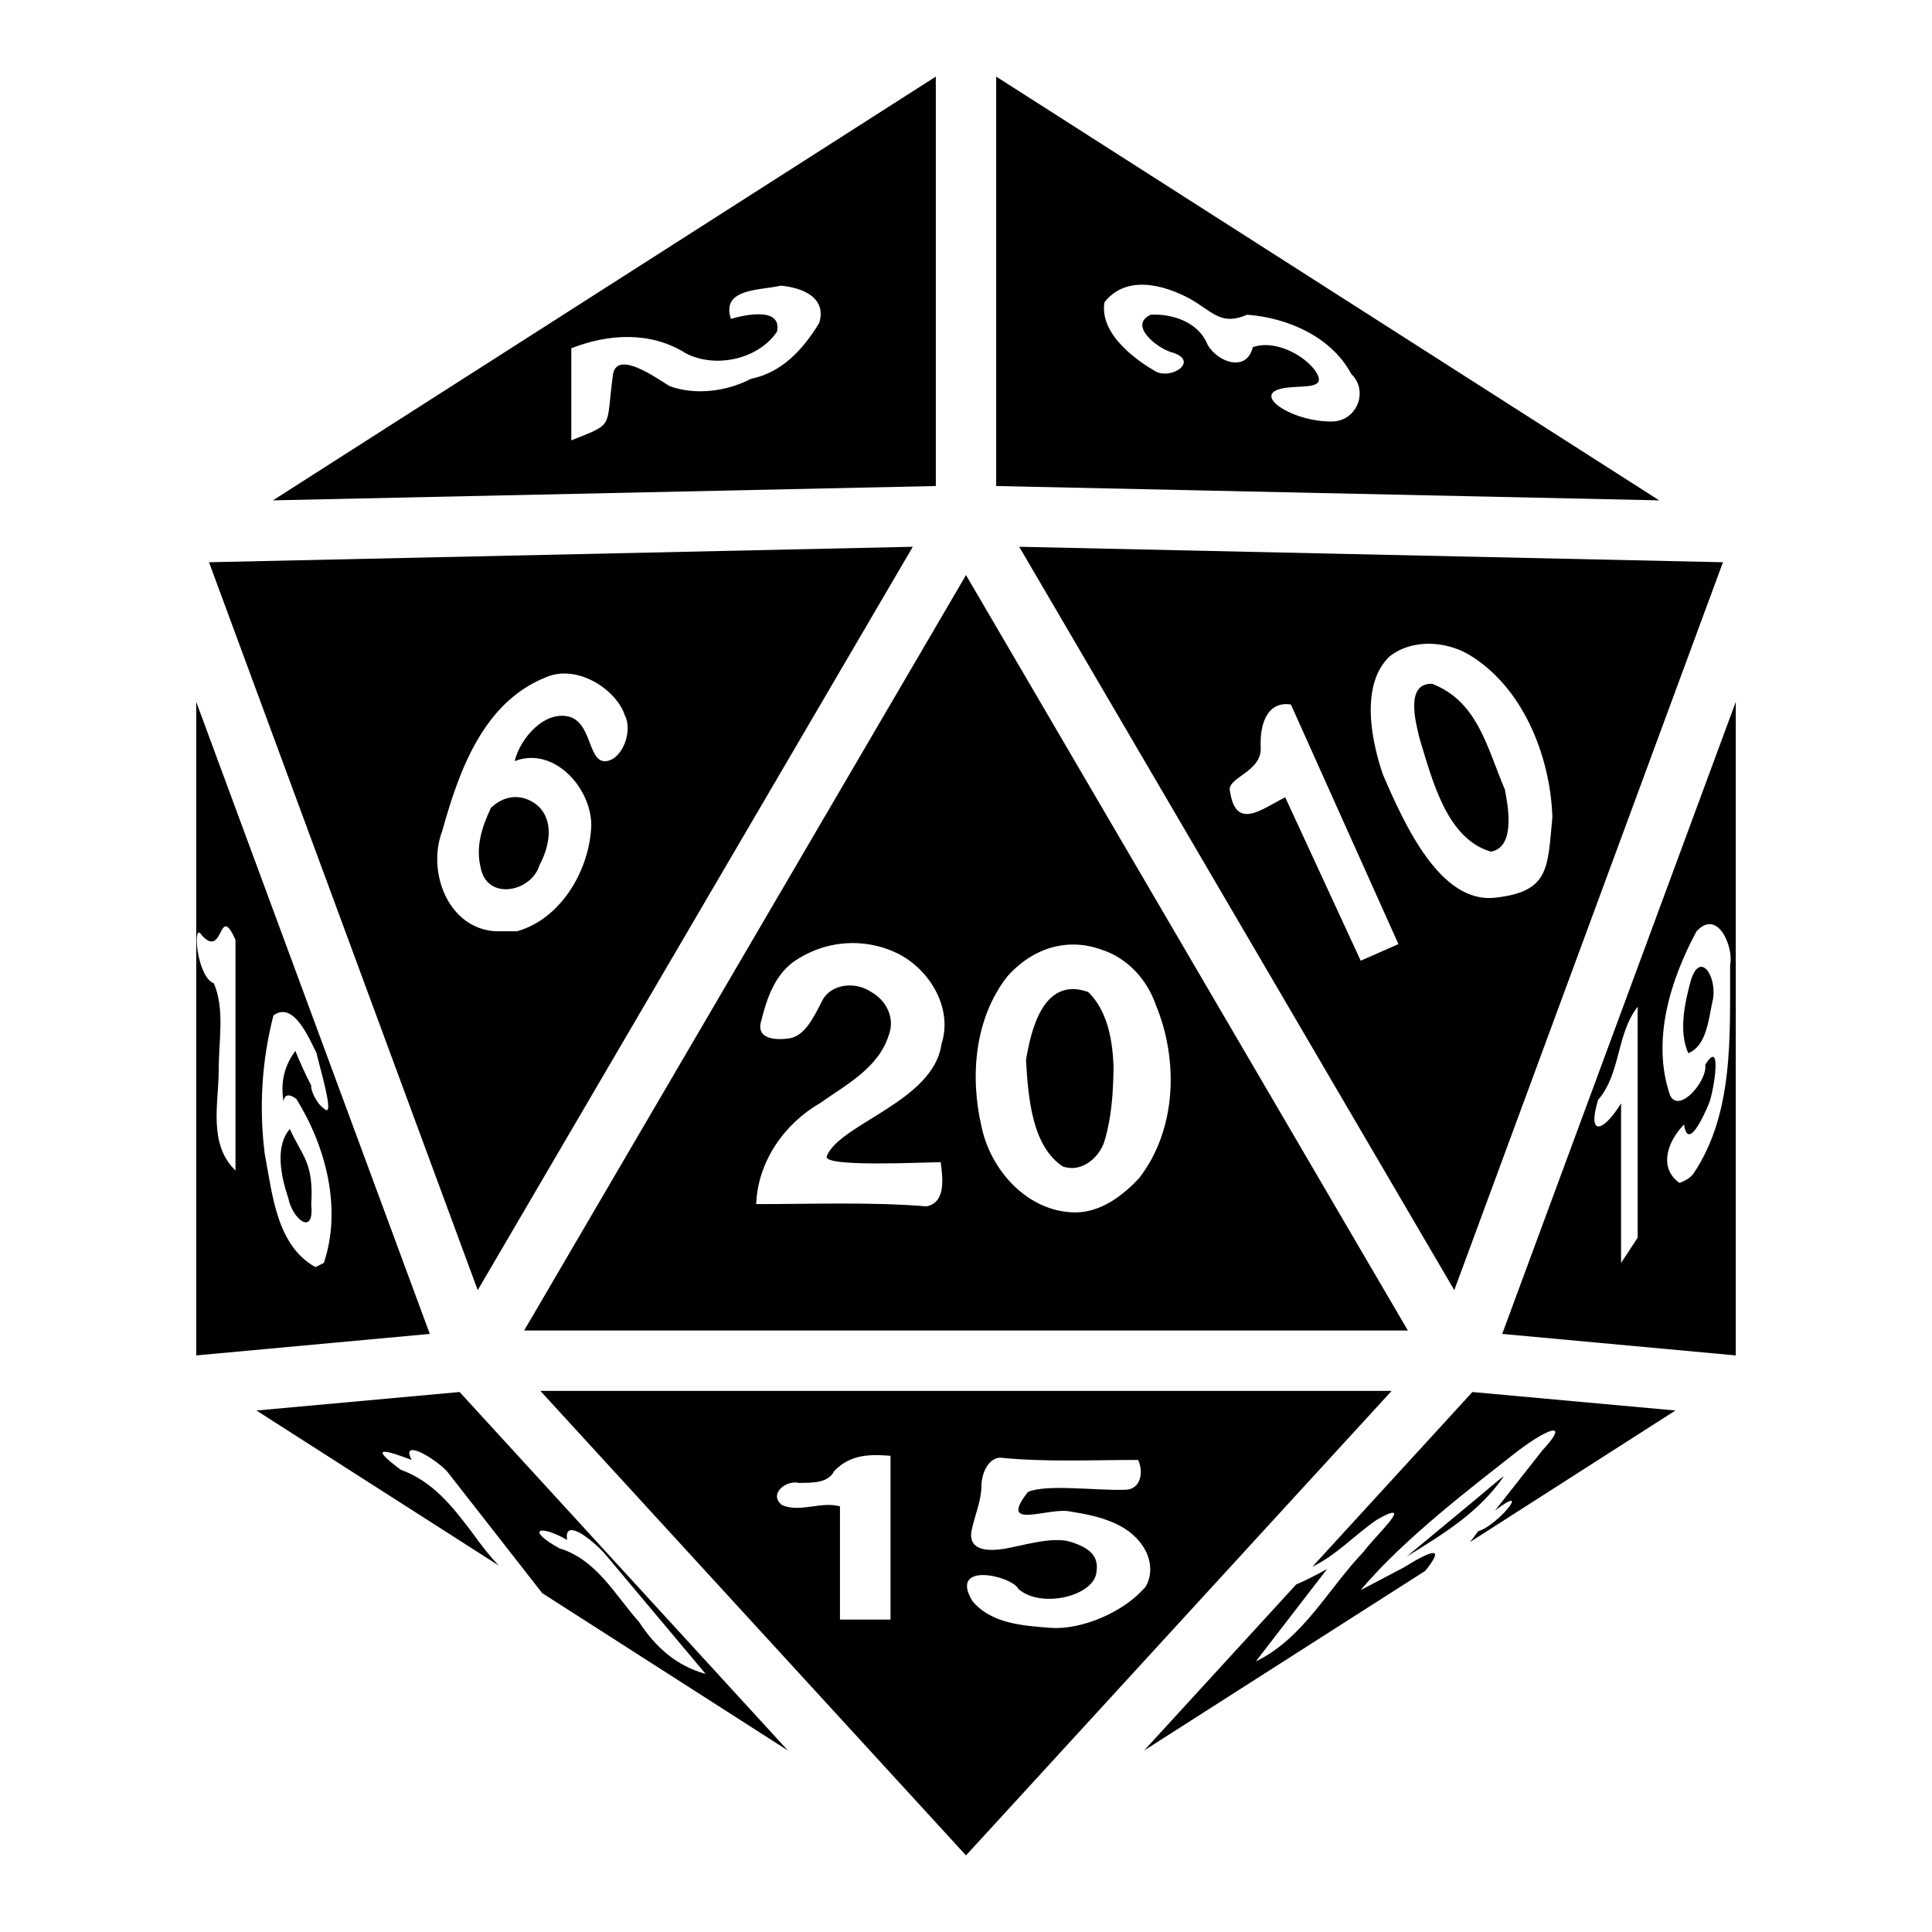
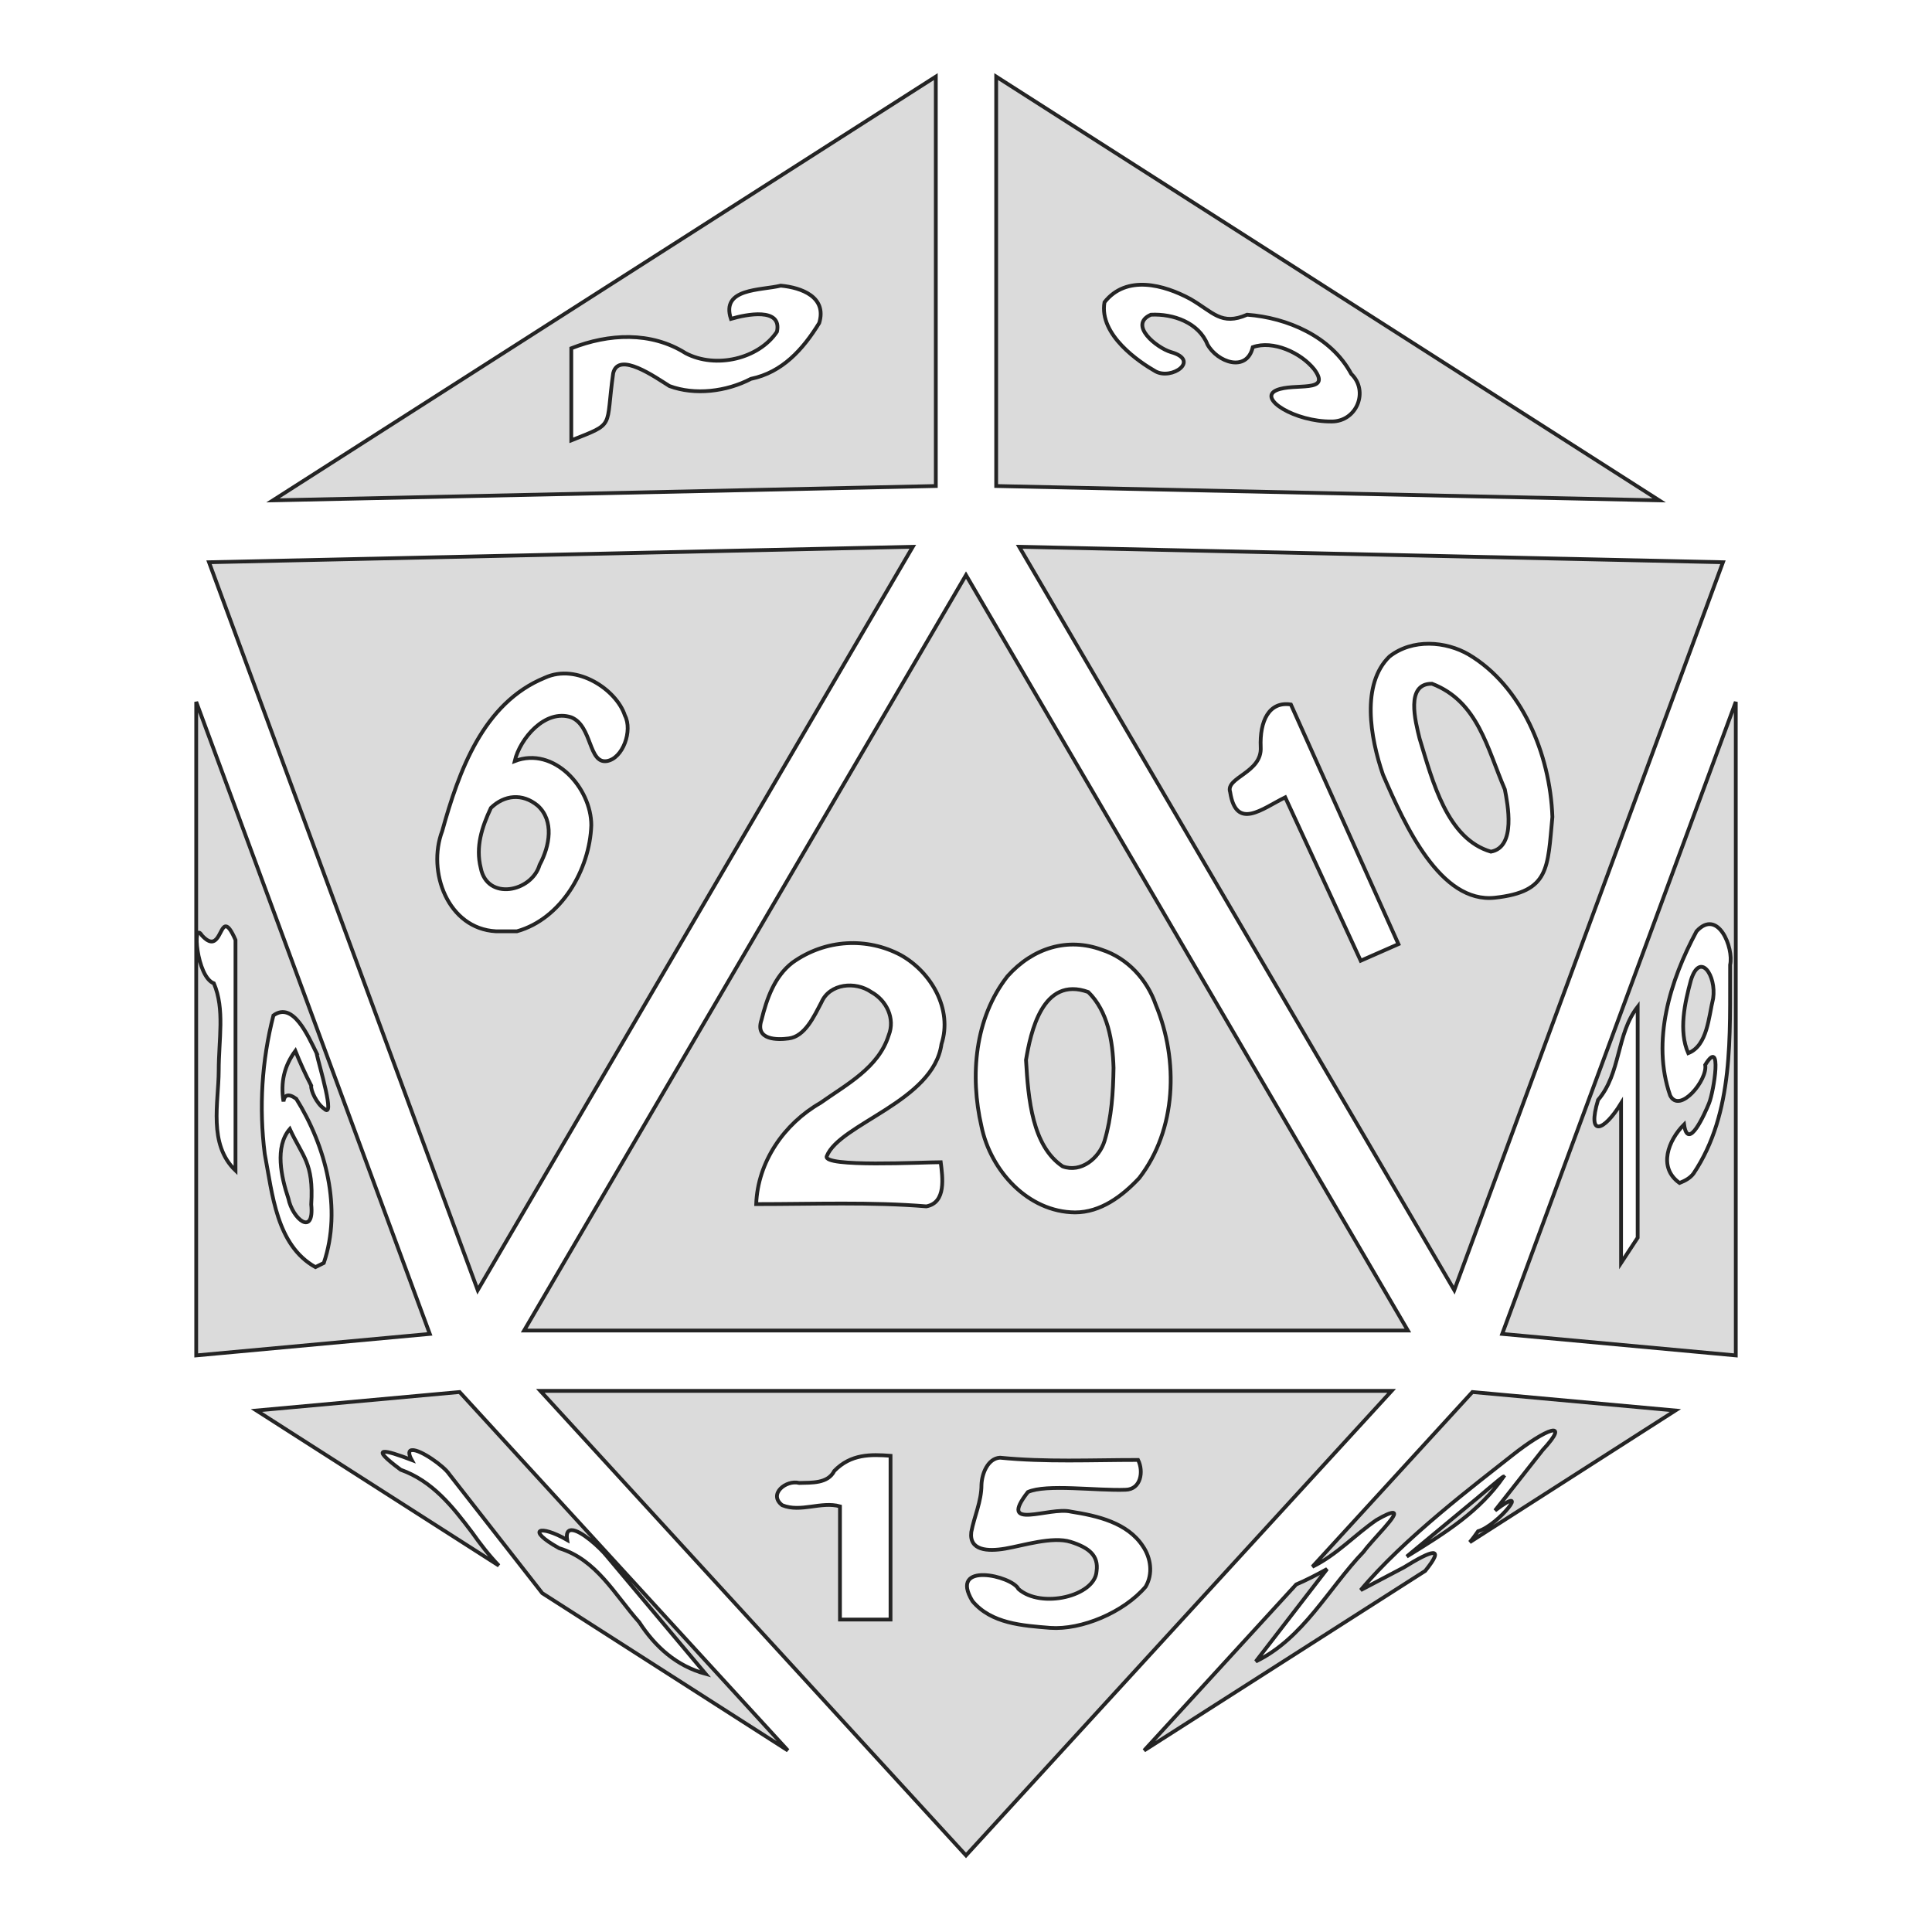
<svg xmlns="http://www.w3.org/2000/svg" width="15px" height="15px" viewBox="0 0 512 512">
-   <path fill="#000000" d="M248 20.3L72.33 132.6 248 128.8zm16 0v108.5l175.7 3.8zm51.4 58.9c6.1 3.5 8.2 7.2 15.1 4.2 10.7.8 22.3 5.8 27.6 15.7 4.7 4.5 1.5 12.6-5.2 12.6-9.7.1-19.7-6.1-14.6-8.3 4.7-2 14.7.9 10-5.5-3.6-4.5-11-7.8-16.3-5.9-1.6 6.8-9.4 4-12-.7-2.3-5.8-9.1-8.2-15-7.9-6.1 2.7 1.6 8.8 5.3 9.9 7.9 2.2.2 7.5-4.1 5.1-4.2-2.4-15-9.6-13.5-18.3 5.8-7.39 15.8-4.62 22.7-.9zm-108.5-3.5c5.5.5 12.3 3 10.2 9.9-4.3 7-9.8 13.1-18.1 14.8-6.5 3.4-14.9 4.4-21.6 1.9-3.7-2.3-13.5-9.3-14.9-3.4-2.1 14.8.7 13.1-11.1 17.8V92.3c9.9-3.9 21.1-4.5 30.3 1.3 8 4.2 19.4 1.5 24.2-5.7 1.4-6.5-8.1-4.6-12.2-3.4-2.7-8.2 7.9-7.5 13.2-8.8zm35 69.2L55.39 149l71.21 192.9zm28.2 0l115.3 197L456.6 149zm-14.1 7.5L138.9 352.6h234.2zm133.3 21.1c13.9 8.3 21.5 26.2 22.1 43-1.3 13.6-.7 19.8-15.2 21.4-14.5 1.6-23.9-19.2-29.7-32.6-3.4-9.9-5.8-24 1.7-31.3 6.1-4.8 15-4.1 21.1-.5zm-223.7 16.1c2.1 4-.5 11.4-4.8 12.1-4.9.7-3.8-9.3-9.4-11.6-6.9-2.3-13.6 5.6-15 11.6 10.4-4 20.3 7.1 20.3 17-.4 11.7-7.9 24.8-19.7 28.1h-5.6c-12.7-.7-18.3-15.8-14.2-26.6 4.4-15.8 10.8-33.9 27.2-40.6 8.5-3.9 19 3.2 21.2 10zm213.9-8.4c-7.1-.1-4.4 10-3.3 14.5 3.5 11.5 7.3 26.6 18.9 30 6.8-1.2 4.4-12.8 3.7-16.5-4.7-10.9-7.1-23.3-19.3-28zM52 186v173.2l61.9-5.7zm408 0l-61.9 167.5 61.9 5.7zm-117.9.7l28.5 63.5-10 4.4-20-43.3c-6.1 3-13 8.9-14.6-1.4-1.3-3.9 8.5-5.1 8.1-11.9-.3-6.9 2.2-12.2 8-11.3zm-212 27.4c-2.4 5.1-4.1 10.3-2.7 15.9 1.7 8.8 13.5 6.4 15.6-.8 2.7-5 3.9-11.7-.5-15.7-4.1-3.4-8.9-2.8-12.4.6zm328.4 41.6c-.1 18.6 1.1 39.2-9.7 55.3-.9 1.2-2.2 1.9-3.7 2.5-5.8-4.1-3-11.3 1.2-15.5 1 7.3 5.5-2.9 6.6-5.6 1.3-3.2 3.6-17.7-1-10.2.7 4-6.8 13.1-9.3 8.1-5-14.4 0-30.5 7-43.5 5.7-6.2 9.9 4.4 8.9 8.9zM59.93 245.5c.59.1 1.34 1 2.48 3.6v61.1c-7.3-7-4.47-18-4.45-26.4 0-8.4 1.65-16.3-1.28-23.2-4.62-1.7-5.79-17-3.17-12.7 4.41 4.8 4.66-2.7 6.42-2.4zm178.77 7.6c8.1 4.5 13.8 14.4 10.8 23.6-2.1 15.2-27 21.1-30.4 29.7-1.2 3 25.4 1.6 30.2 1.6.5 4 1.5 10.7-3.8 11.7-14.5-1.2-29.9-.6-45.1-.6.4-11.2 7.4-21.3 17-26.8 6.9-4.9 15.4-9.3 18.1-17.9 1.8-4.5-.6-9.3-4.6-11.5-4.2-2.9-11-2.3-13.2 2.7-2 3.8-4.4 9.1-8.7 9.6-2.9.4-9 .5-7.2-4.9 1.4-5.6 3.4-11.5 8.2-15.2 8.8-6.3 19.9-6.7 28.7-2zm53.3-1.4c6.8 2.2 12 7.9 14.3 14.6 6.1 14.7 5.5 33.1-4.4 45.9-4.5 4.8-10.2 9.1-17 9.1-12.5-.1-22.4-11.1-24.8-22.8-3.1-13.4-1.8-28.7 6.9-39.8 6.8-7.6 16-10.3 25-7zm156.1 8.1c-1.6 5.9-3.3 13.4-.7 19.3 5.1-2 5.4-9.6 6.6-14.5.9-6.1-3.5-12.6-5.9-4.8zm-176.2 21.1c.6 10.5 1.7 22.8 9.7 28.2 4.9 1.8 9.7-2.2 11.1-6.7 1.9-6.3 2.3-12.9 2.4-19.4-.2-7.1-1.5-15-6.7-20.1-12.2-4.4-15.3 10.9-16.5 18zM434 266.8V328l-4.4 6.7v-42.3c-4.6 7.5-9.1 9.1-6.1-.9 6.1-7.1 4.8-17.4 10.5-24.7zM83.85 279c.8 3.6 5.12 17.8 2.04 14.8-1.97-1.3-3.62-4.9-3.41-6.1-1.55-3-2.96-6.1-4.21-9.2-2.95 4-3.96 8.3-3.14 13.4.2-1.6 1.18-2.3 3.39-.7 7.84 12.6 12.17 29.1 7.29 43.5l-2.22 1.1c-10.36-5.8-11.4-19.4-13.43-30-1.55-12.3-.79-24.7 2.3-36.7 5.2-3.8 9.16 5.4 11.39 9.9zm-7.05 20.2c-4.06 4.7-2.26 12.8-.38 18.4 1.11 5.5 6.92 10.2 6.06 1.6.69-11.1-2.33-12.7-5.68-20zm66.4 69.4L256 491.7l112.8-123.1zm-21.4.3l-53.84 4.9 64.24 41.1c-2.6-2.7-4.9-5.7-7.1-8.8-5.2-6.9-10.5-13.6-18.9-16.6-8.75-6.5-4.2-5.3 2.9-2.6-1-1.8-.7-2.6.1-2.6 2.2-.2 8.4 4.2 9.8 6.3l24.7 31.6 65.1 41.7zm268.4 0l-42.4 46.3c6.4-3.1 11.3-8.5 17-12.4 2.4-1.4 3.7-1.9 4.3-1.9 2.1 0-5.4 7.1-7.7 10.3-9.4 9.8-16 23-28.6 29.1l18.9-24.5c-2.3 1.3-6 3.2-8.2 4.1l-40.3 44 74.5-47.6c5.4-6.7 1.9-5.6-5.7-.9l-11.4 6c11.4-13.7 30.8-28.3 40-35.6 9.2-7.3 15.9-9.8 8.2-1.5l-12.6 16c10-7.6.9 3.9-4.5 5.5-.7 1-1.4 2-2.2 2.9l54.5-34.9zM236 385.8v43.4h-13.4v-30c-5-1.4-10.4 1.7-15.3-.3-3.8-2.9 1-6.8 4.5-5.9 3.3-.1 7.6.2 9.3-3.2 4.4-4.5 9.6-4.4 14.9-4zm29 .5c12.1 1.2 24.2.6 36.6.6 1.5 3 .8 7.8-3.3 7.9-7.7.3-21-1.6-25.9.6-8.2 10.5 5.7 3.8 11.4 5.2 7 1.1 15 2.9 19.1 9.2 2.1 3.1 2.7 7.3.7 10.7-5.8 6.8-17 11.5-25.3 10.9-7.3-.6-15.6-1.1-20.6-7.1-6.4-10.6 10.5-6.7 12.2-3.2 6 5.3 20.3 1.9 20.7-4.7.6-4.2-2.1-6.3-6.9-7.8-4.8-1.5-12.6 1-17.3 1.8-4.7.8-9.6.5-9-4.4.8-4.2 2.7-8.1 2.7-12.5.1-3 1.7-7 4.9-7.2zm133.5 5c-.2-.2-7 5.8-9.9 8.1l-15.8 13.1c10.6-6.5 19.3-12 25.7-21.2zm-247 14.2c2.4 0 7.5 4.6 9.4 7l26.1 31.1c-7.7-2.1-13.3-7.1-17.6-13.7-6.5-7.3-11.3-16.6-21.2-19.6-9-5-5.2-6.4 2.1-2.2-.3-1.9.2-2.6 1.2-2.6z" />
+   <path fill="#dbdbdb" stroke="#242424" d="M248 20.3L72.33 132.6 248 128.8zm16 0v108.5l175.7 3.8zm51.4 58.9c6.1 3.5 8.2 7.2 15.1 4.2 10.7.8 22.3 5.8 27.6 15.7 4.7 4.5 1.5 12.6-5.2 12.6-9.7.1-19.7-6.1-14.6-8.3 4.7-2 14.7.9 10-5.5-3.6-4.5-11-7.8-16.3-5.9-1.6 6.8-9.4 4-12-.7-2.3-5.8-9.1-8.2-15-7.9-6.1 2.7 1.6 8.8 5.3 9.9 7.9 2.2.2 7.5-4.1 5.1-4.2-2.4-15-9.6-13.5-18.3 5.8-7.39 15.8-4.62 22.7-.9zm-108.5-3.5c5.5.5 12.3 3 10.2 9.9-4.3 7-9.8 13.1-18.1 14.8-6.5 3.4-14.9 4.4-21.6 1.9-3.7-2.3-13.5-9.3-14.9-3.4-2.1 14.8.7 13.1-11.1 17.8V92.3c9.9-3.9 21.1-4.5 30.3 1.3 8 4.2 19.4 1.5 24.2-5.7 1.4-6.5-8.1-4.6-12.2-3.4-2.7-8.2 7.9-7.5 13.2-8.8zm35 69.2L55.39 149l71.21 192.9zm28.2 0l115.3 197L456.6 149zm-14.1 7.5L138.9 352.6h234.2zm133.3 21.1c13.9 8.3 21.5 26.2 22.1 43-1.3 13.6-.7 19.8-15.2 21.4-14.5 1.6-23.9-19.2-29.7-32.6-3.4-9.9-5.8-24 1.7-31.3 6.1-4.8 15-4.1 21.1-.5zm-223.7 16.1c2.1 4-.5 11.4-4.8 12.1-4.9.7-3.8-9.3-9.4-11.6-6.9-2.3-13.6 5.6-15 11.6 10.4-4 20.3 7.1 20.3 17-.4 11.7-7.9 24.8-19.7 28.1h-5.6c-12.7-.7-18.3-15.8-14.2-26.6 4.4-15.8 10.8-33.9 27.2-40.6 8.5-3.9 19 3.2 21.2 10zm213.9-8.4c-7.1-.1-4.4 10-3.3 14.5 3.5 11.5 7.3 26.6 18.9 30 6.8-1.2 4.4-12.8 3.7-16.5-4.7-10.9-7.1-23.3-19.3-28zM52 186v173.2l61.9-5.7zm408 0l-61.9 167.5 61.9 5.7zm-117.9.7l28.5 63.5-10 4.4-20-43.3c-6.1 3-13 8.9-14.6-1.4-1.3-3.9 8.5-5.1 8.1-11.9-.3-6.9 2.2-12.2 8-11.3zm-212 27.4c-2.4 5.1-4.1 10.3-2.7 15.9 1.7 8.8 13.5 6.4 15.6-.8 2.7-5 3.9-11.7-.5-15.7-4.1-3.4-8.9-2.8-12.4.6zm328.4 41.6c-.1 18.6 1.1 39.2-9.7 55.3-.9 1.2-2.2 1.9-3.7 2.5-5.8-4.1-3-11.3 1.2-15.5 1 7.3 5.5-2.9 6.6-5.6 1.3-3.2 3.6-17.7-1-10.2.7 4-6.8 13.1-9.3 8.1-5-14.4 0-30.5 7-43.5 5.7-6.2 9.9 4.4 8.9 8.9zM59.93 245.5c.59.1 1.34 1 2.48 3.6v61.1c-7.3-7-4.47-18-4.45-26.4 0-8.4 1.65-16.3-1.28-23.2-4.62-1.7-5.79-17-3.17-12.7 4.41 4.8 4.66-2.7 6.42-2.4zm178.77 7.6c8.1 4.5 13.8 14.4 10.8 23.6-2.1 15.2-27 21.1-30.4 29.7-1.2 3 25.4 1.6 30.2 1.6.5 4 1.5 10.7-3.8 11.7-14.5-1.2-29.9-.6-45.1-.6.4-11.2 7.4-21.3 17-26.8 6.9-4.9 15.4-9.3 18.1-17.9 1.8-4.5-.6-9.3-4.6-11.5-4.2-2.9-11-2.3-13.2 2.7-2 3.8-4.4 9.1-8.7 9.6-2.9.4-9 .5-7.2-4.9 1.4-5.6 3.4-11.5 8.2-15.2 8.8-6.3 19.9-6.7 28.7-2zm53.3-1.4c6.8 2.2 12 7.9 14.3 14.6 6.1 14.7 5.5 33.1-4.4 45.9-4.5 4.8-10.2 9.1-17 9.1-12.5-.1-22.4-11.1-24.8-22.8-3.1-13.4-1.8-28.7 6.9-39.8 6.8-7.6 16-10.3 25-7zm156.1 8.1c-1.6 5.9-3.3 13.4-.7 19.3 5.1-2 5.4-9.6 6.6-14.5.9-6.1-3.5-12.6-5.9-4.8zm-176.2 21.1c.6 10.5 1.7 22.8 9.7 28.2 4.9 1.8 9.7-2.2 11.1-6.7 1.9-6.3 2.3-12.9 2.4-19.4-.2-7.1-1.5-15-6.7-20.1-12.2-4.4-15.3 10.9-16.5 18zM434 266.8V328l-4.4 6.7v-42.3c-4.6 7.5-9.1 9.1-6.1-.9 6.1-7.1 4.8-17.4 10.5-24.7zM83.85 279c.8 3.6 5.12 17.8 2.04 14.8-1.97-1.3-3.62-4.9-3.41-6.1-1.55-3-2.96-6.1-4.21-9.2-2.95 4-3.96 8.3-3.14 13.4.2-1.6 1.18-2.3 3.39-.7 7.84 12.6 12.17 29.1 7.29 43.5l-2.22 1.1c-10.36-5.8-11.4-19.4-13.43-30-1.55-12.3-.79-24.7 2.3-36.7 5.2-3.8 9.16 5.4 11.39 9.9zm-7.05 20.2c-4.06 4.7-2.26 12.8-.38 18.4 1.11 5.5 6.92 10.2 6.06 1.6.69-11.1-2.33-12.7-5.68-20zm66.4 69.4L256 491.7l112.8-123.1zm-21.4.3l-53.84 4.9 64.24 41.1c-2.6-2.7-4.9-5.7-7.1-8.8-5.2-6.9-10.5-13.6-18.9-16.6-8.75-6.5-4.2-5.3 2.9-2.6-1-1.8-.7-2.6.1-2.6 2.2-.2 8.4 4.2 9.8 6.3l24.7 31.6 65.1 41.7zm268.4 0l-42.4 46.3c6.4-3.1 11.3-8.5 17-12.4 2.4-1.4 3.7-1.9 4.3-1.9 2.1 0-5.4 7.1-7.7 10.3-9.4 9.8-16 23-28.6 29.1l18.9-24.5c-2.3 1.3-6 3.2-8.2 4.1l-40.3 44 74.5-47.6c5.4-6.7 1.9-5.6-5.7-.9l-11.4 6c11.4-13.7 30.8-28.3 40-35.6 9.2-7.3 15.9-9.8 8.2-1.5l-12.6 16c10-7.6.9 3.9-4.5 5.5-.7 1-1.4 2-2.2 2.9l54.5-34.9zM236 385.8v43.4h-13.4v-30c-5-1.4-10.4 1.7-15.3-.3-3.8-2.9 1-6.8 4.5-5.9 3.3-.1 7.6.2 9.3-3.2 4.4-4.5 9.6-4.4 14.9-4zm29 .5c12.1 1.2 24.2.6 36.6.6 1.5 3 .8 7.8-3.3 7.9-7.7.3-21-1.6-25.9.6-8.2 10.5 5.7 3.8 11.4 5.2 7 1.1 15 2.9 19.1 9.2 2.1 3.1 2.7 7.3.7 10.7-5.8 6.8-17 11.5-25.3 10.9-7.3-.6-15.6-1.1-20.6-7.1-6.4-10.6 10.5-6.7 12.2-3.2 6 5.3 20.3 1.9 20.7-4.7.6-4.2-2.1-6.3-6.9-7.8-4.8-1.5-12.6 1-17.3 1.8-4.7.8-9.6.5-9-4.4.8-4.2 2.7-8.1 2.7-12.5.1-3 1.7-7 4.9-7.2zm133.5 5c-.2-.2-7 5.8-9.9 8.1l-15.8 13.1c10.6-6.5 19.3-12 25.7-21.2zm-247 14.2c2.4 0 7.5 4.6 9.4 7l26.1 31.1c-7.7-2.1-13.3-7.1-17.6-13.7-6.5-7.3-11.3-16.6-21.2-19.6-9-5-5.2-6.4 2.1-2.2-.3-1.9.2-2.6 1.2-2.6z" />
</svg>
